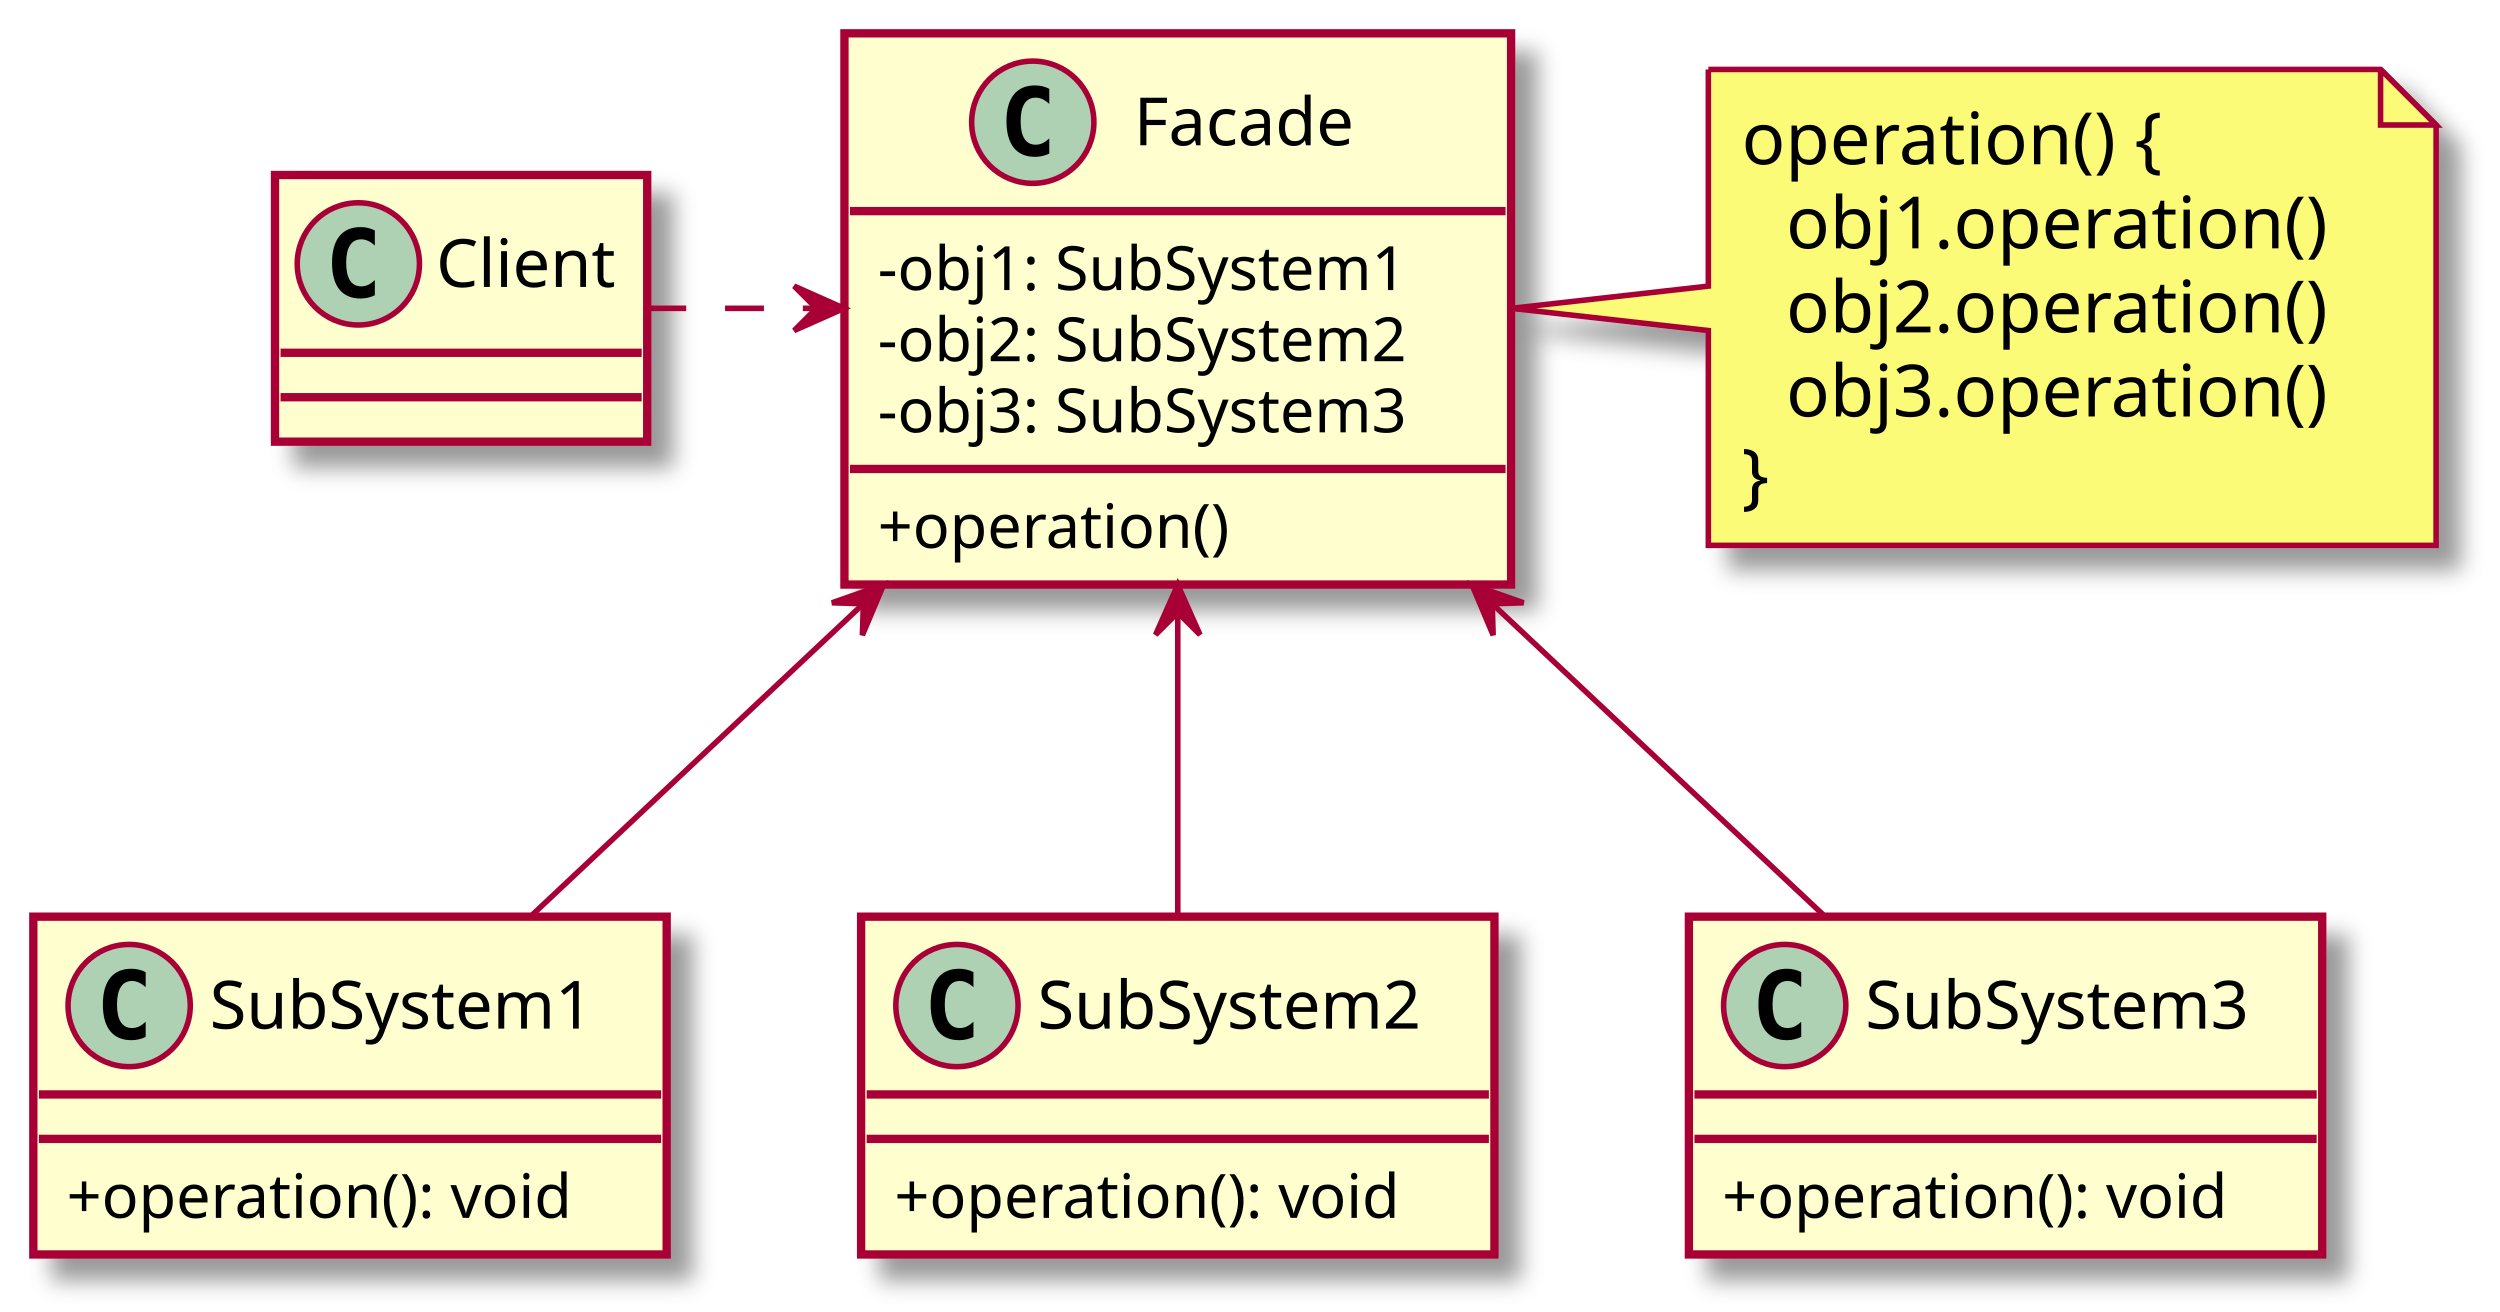
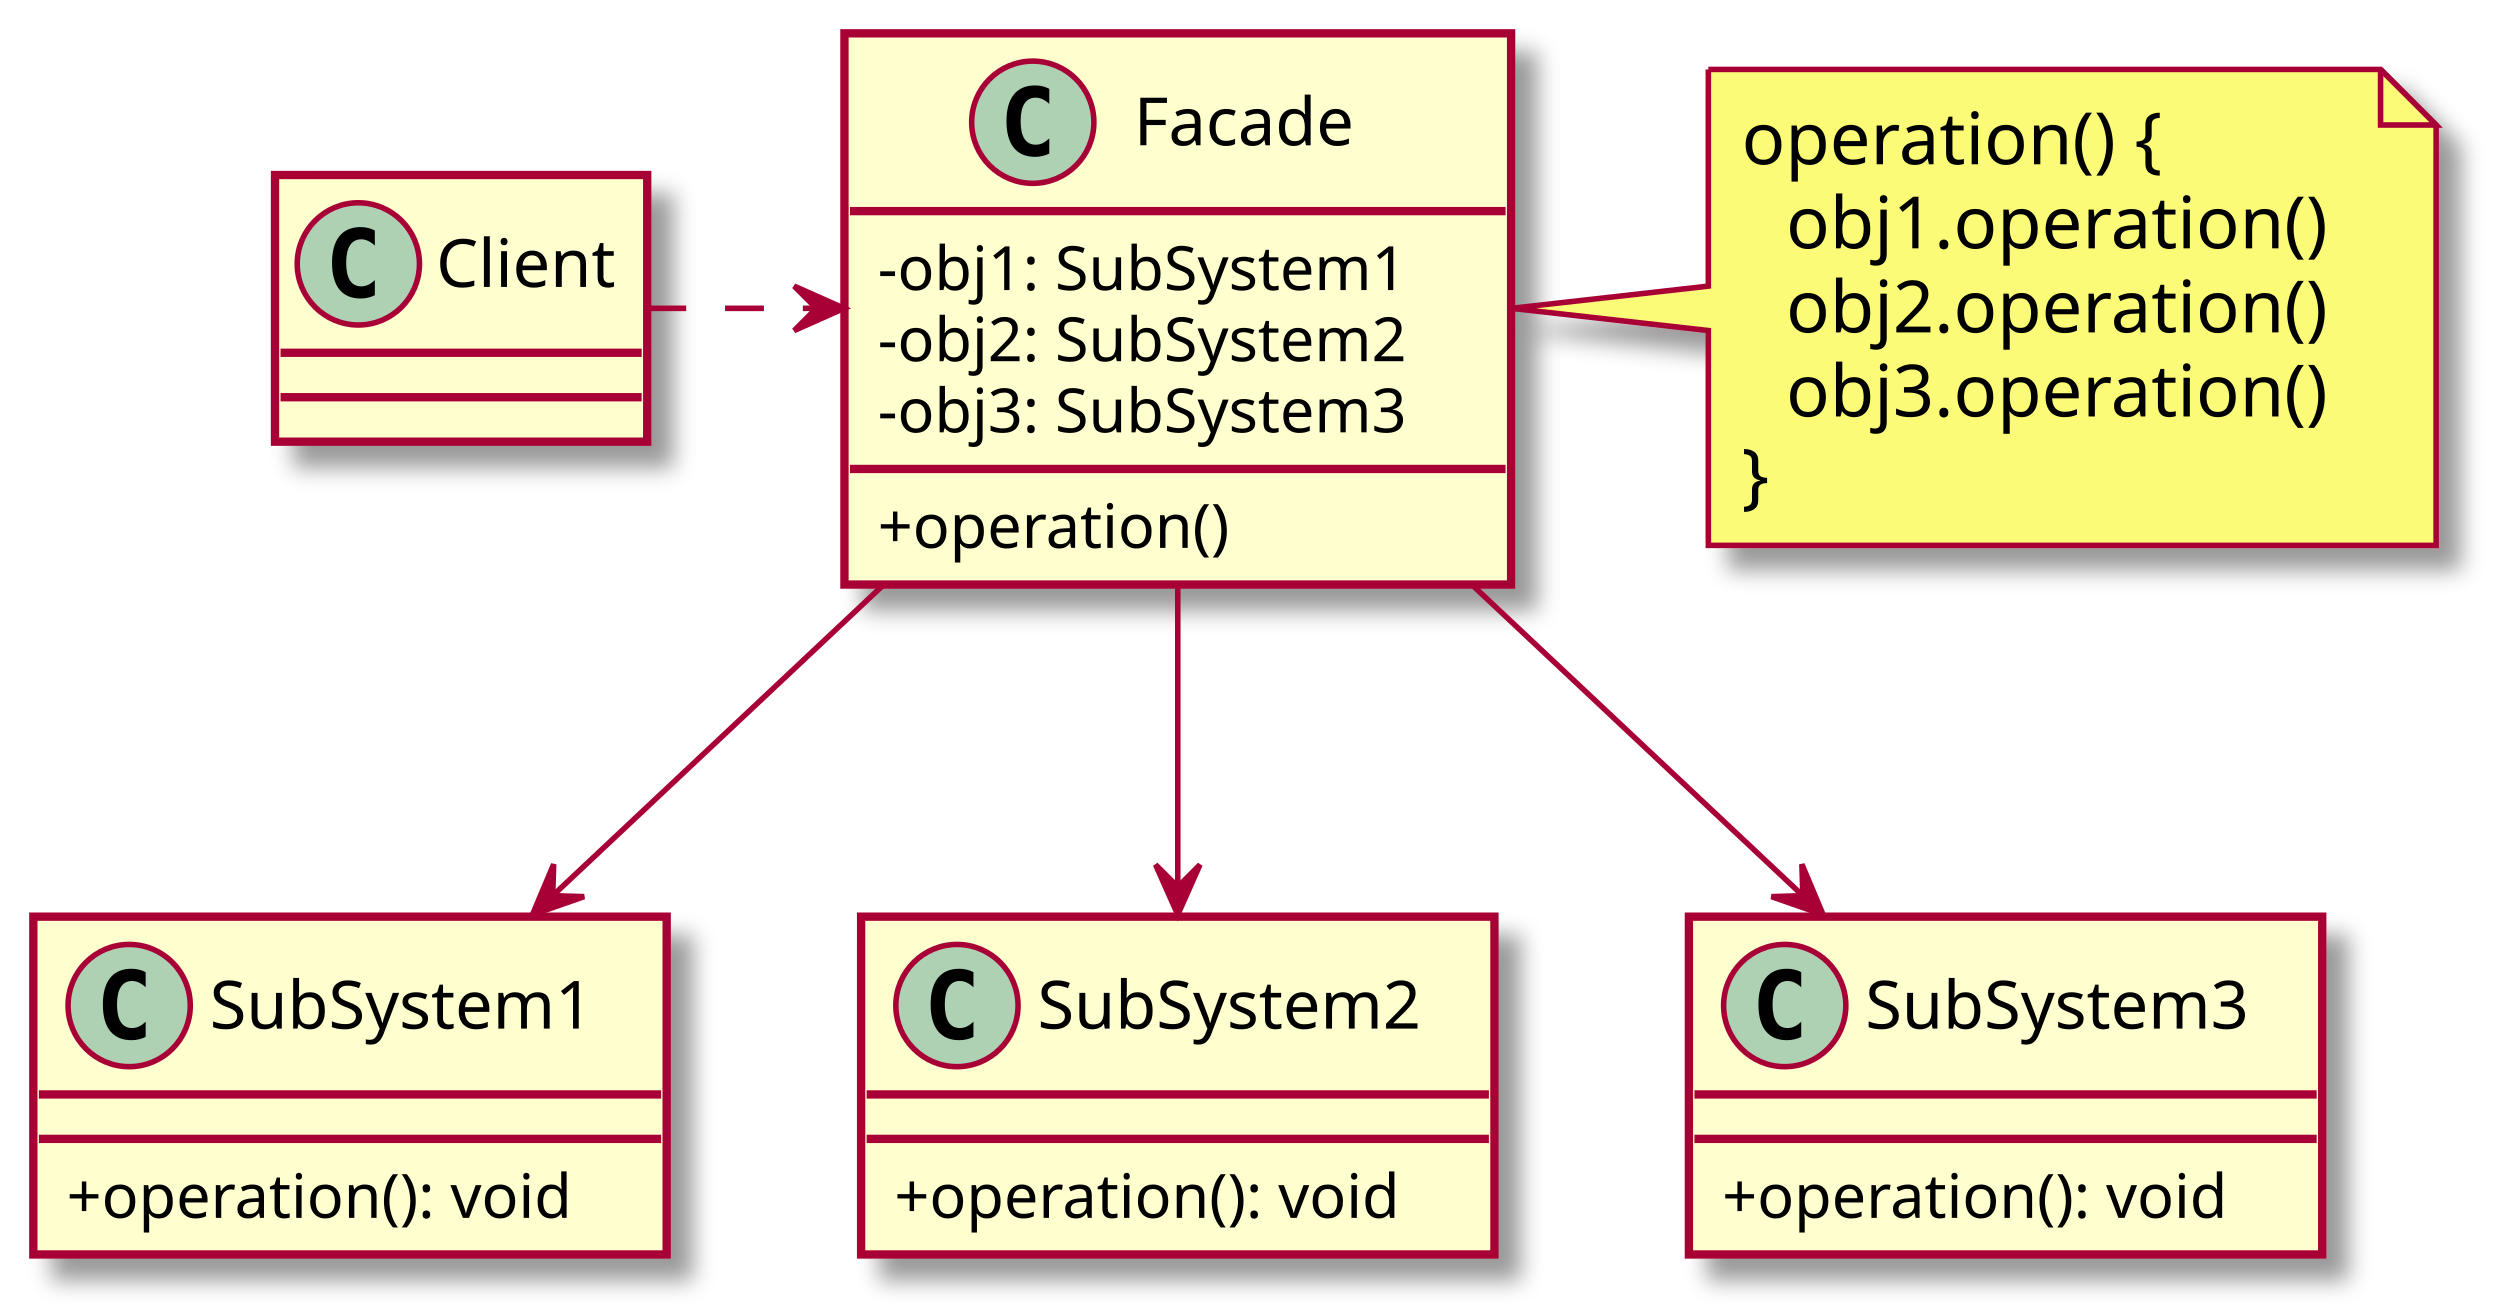
<svg xmlns="http://www.w3.org/2000/svg" contentScriptType="application/ecmascript" contentStyleType="text/css" height="236px" preserveAspectRatio="none" style="width:450px;height:236px;" version="1.1" viewBox="0 0 450 236" width="450px" zoomAndPan="magnify">
  <defs>
-     <filter height="300%" id="fuypggzv8xou5" width="300%" x="-1" y="-1">
+     <filter height="300%" id="f1ikogwkz53u6d" width="300%" x="-1" y="-1">
      <feGaussianBlur result="blurOut" stdDeviation="2.0" />
      <feColorMatrix in="blurOut" result="blurOut2" type="matrix" values="0 0 0 0 0 0 0 0 0 0 0 0 0 0 0 0 0 0 .4 0" />
      <feOffset dx="4.0" dy="4.0" in="blurOut2" result="blurOut3" />
      <feBlend in="SourceGraphic" in2="blurOut3" mode="normal" />
    </filter>
  </defs>
  <g>
-     <rect fill="#FEFECE" filter="url(#fuypggzv8xou5)" height="99.219" id="Facade" style="stroke: #A80036; stroke-width: 1.5;" width="120" x="152" y="6" />
+     <rect fill="#FEFECE" filter="url(#f1ikogwkz53u6d)" height="99.219" id="Facade" style="stroke: #A80036; stroke-width: 1.5;" width="120" x="152" y="6" />
    <ellipse cx="185.9" cy="22" fill="#ADD1B2" rx="11" ry="11" style="stroke: #A80036; stroke-width: 1.0;" />
    <path d="M188.869,27.641 Q188.291,27.938 187.65,28.078 Q187.009,28.234 186.306,28.234 Q183.806,28.234 182.478,26.594 Q181.166,24.938 181.166,21.812 Q181.166,18.688 182.478,17.031 Q183.806,15.375 186.306,15.375 Q187.009,15.375 187.65,15.531 Q188.306,15.688 188.869,15.984 L188.869,18.703 Q188.244,18.125 187.65,17.859 Q187.056,17.578 186.431,17.578 Q185.088,17.578 184.4,18.656 Q183.713,19.719 183.713,21.812 Q183.713,23.906 184.4,24.984 Q185.088,26.047 186.431,26.047 Q187.056,26.047 187.65,25.781 Q188.244,25.5 188.869,24.922 L188.869,27.641 Z " />
    <text fill="#000000" font-family="sans-serif" font-size="12" lengthAdjust="spacingAndGlyphs" textLength="46" x="204.1" y="26.154">Facade</text>
    <line style="stroke: #A80036; stroke-width: 1.5;" x1="153" x2="271" y1="38" y2="38" />
    <text fill="#000000" font-family="sans-serif" font-size="11" lengthAdjust="spacingAndGlyphs" textLength="108" x="158" y="52.21">-obj1: SubSystem1</text>
    <text fill="#000000" font-family="sans-serif" font-size="11" lengthAdjust="spacingAndGlyphs" textLength="108" x="158" y="65.015">-obj2: SubSystem2</text>
    <text fill="#000000" font-family="sans-serif" font-size="11" lengthAdjust="spacingAndGlyphs" textLength="108" x="158" y="77.82">-obj3: SubSystem3</text>
    <line style="stroke: #A80036; stroke-width: 1.5;" x1="153" x2="271" y1="84.414" y2="84.414" />
    <text fill="#000000" font-family="sans-serif" font-size="11" lengthAdjust="spacingAndGlyphs" textLength="71" x="158" y="98.624">+operation()</text>
-     <path d="M307.5,12.5 L307.5,51.5 L272.06,55.5 L307.5,59.5 L307.5,98.164 A0,0 0 0 0 307.5,98.164 L438.5,98.164 A0,0 0 0 0 438.5,98.164 L438.5,22.5 L428.5,12.5 L307.5,12.5 A0,0 0 0 0 307.5,12.5 " fill="#FBFB77" filter="url(#fuypggzv8xou5)" style="stroke: #A80036; stroke-width: 1.0;" />
+     <path d="M307.5,12.5 L307.5,51.5 L272.06,55.5 L307.5,59.5 L307.5,98.164 A0,0 0 0 0 307.5,98.164 L438.5,98.164 A0,0 0 0 0 438.5,98.164 L438.5,22.5 L428.5,12.5 L307.5,12.5 A0,0 0 0 0 307.5,12.5 " fill="#FBFB77" filter="url(#f1ikogwkz53u6d)" style="stroke: #A80036; stroke-width: 1.0;" />
    <path d="M428.5,12.5 L428.5,22.5 L438.5,22.5 L428.5,12.5 " fill="#FBFB77" style="stroke: #A80036; stroke-width: 1.0;" />
    <text fill="#000000" font-family="sans-serif" font-size="13" lengthAdjust="spacingAndGlyphs" textLength="83" x="313.5" y="29.567">operation() {</text>
    <text fill="#000000" font-family="sans-serif" font-size="13" lengthAdjust="spacingAndGlyphs" textLength="102" x="321.5" y="44.7">obj1.operation()</text>
    <text fill="#000000" font-family="sans-serif" font-size="13" lengthAdjust="spacingAndGlyphs" textLength="102" x="321.5" y="59.833">obj2.operation()</text>
    <text fill="#000000" font-family="sans-serif" font-size="13" lengthAdjust="spacingAndGlyphs" textLength="102" x="321.5" y="74.965">obj3.operation()</text>
    <text fill="#000000" font-family="sans-serif" font-size="13" lengthAdjust="spacingAndGlyphs" textLength="8" x="313.5" y="90.098">}</text>
-     <rect fill="#FEFECE" filter="url(#fuypggzv8xou5)" height="60.805" id="SubSystem1" style="stroke: #A80036; stroke-width: 1.5;" width="114" x="6" y="165" />
+     <rect fill="#FEFECE" filter="url(#f1ikogwkz53u6d)" height="60.805" id="SubSystem1" style="stroke: #A80036; stroke-width: 1.5;" width="114" x="6" y="165" />
    <ellipse cx="23.25" cy="181" fill="#ADD1B2" rx="11" ry="11" style="stroke: #A80036; stroke-width: 1.0;" />
    <path d="M26.219,186.641 Q25.641,186.938 25,187.078 Q24.359,187.234 23.656,187.234 Q21.156,187.234 19.828,185.594 Q18.516,183.938 18.516,180.812 Q18.516,177.688 19.828,176.031 Q21.156,174.375 23.656,174.375 Q24.359,174.375 25,174.531 Q25.656,174.688 26.219,174.984 L26.219,177.703 Q25.594,177.125 25,176.859 Q24.406,176.578 23.781,176.578 Q22.438,176.578 21.75,177.656 Q21.062,178.719 21.062,180.812 Q21.062,182.906 21.75,183.984 Q22.438,185.047 23.781,185.047 Q24.406,185.047 25,184.781 Q25.594,184.5 26.219,183.922 L26.219,186.641 Z " />
    <text fill="#000000" font-family="sans-serif" font-size="12" lengthAdjust="spacingAndGlyphs" textLength="77" x="37.75" y="185.154">SubSystem1</text>
    <line style="stroke: #A80036; stroke-width: 1.5;" x1="7" x2="119" y1="197" y2="197" />
    <line style="stroke: #A80036; stroke-width: 1.5;" x1="7" x2="119" y1="205" y2="205" />
    <text fill="#000000" font-family="sans-serif" font-size="11" lengthAdjust="spacingAndGlyphs" textLength="102" x="12" y="219.21">+operation(): void</text>
-     <rect fill="#FEFECE" filter="url(#fuypggzv8xou5)" height="60.805" id="SubSystem2" style="stroke: #A80036; stroke-width: 1.5;" width="114" x="155" y="165" />
+     <rect fill="#FEFECE" filter="url(#f1ikogwkz53u6d)" height="60.805" id="SubSystem2" style="stroke: #A80036; stroke-width: 1.5;" width="114" x="155" y="165" />
    <ellipse cx="172.25" cy="181" fill="#ADD1B2" rx="11" ry="11" style="stroke: #A80036; stroke-width: 1.0;" />
    <path d="M175.219,186.641 Q174.641,186.938 174,187.078 Q173.359,187.234 172.656,187.234 Q170.156,187.234 168.828,185.594 Q167.516,183.938 167.516,180.812 Q167.516,177.688 168.828,176.031 Q170.156,174.375 172.656,174.375 Q173.359,174.375 174,174.531 Q174.656,174.688 175.219,174.984 L175.219,177.703 Q174.594,177.125 174,176.859 Q173.406,176.578 172.781,176.578 Q171.438,176.578 170.75,177.656 Q170.062,178.719 170.062,180.812 Q170.062,182.906 170.75,183.984 Q171.438,185.047 172.781,185.047 Q173.406,185.047 174,184.781 Q174.594,184.5 175.219,183.922 L175.219,186.641 Z " />
    <text fill="#000000" font-family="sans-serif" font-size="12" lengthAdjust="spacingAndGlyphs" textLength="77" x="186.75" y="185.154">SubSystem2</text>
    <line style="stroke: #A80036; stroke-width: 1.5;" x1="156" x2="268" y1="197" y2="197" />
    <line style="stroke: #A80036; stroke-width: 1.5;" x1="156" x2="268" y1="205" y2="205" />
    <text fill="#000000" font-family="sans-serif" font-size="11" lengthAdjust="spacingAndGlyphs" textLength="102" x="161" y="219.21">+operation(): void</text>
-     <rect fill="#FEFECE" filter="url(#fuypggzv8xou5)" height="60.805" id="SubSystem3" style="stroke: #A80036; stroke-width: 1.5;" width="114" x="304" y="165" />
+     <rect fill="#FEFECE" filter="url(#f1ikogwkz53u6d)" height="60.805" id="SubSystem3" style="stroke: #A80036; stroke-width: 1.5;" width="114" x="304" y="165" />
    <ellipse cx="321.25" cy="181" fill="#ADD1B2" rx="11" ry="11" style="stroke: #A80036; stroke-width: 1.0;" />
    <path d="M324.219,186.641 Q323.641,186.938 323,187.078 Q322.359,187.234 321.656,187.234 Q319.156,187.234 317.828,185.594 Q316.516,183.938 316.516,180.812 Q316.516,177.688 317.828,176.031 Q319.156,174.375 321.656,174.375 Q322.359,174.375 323,174.531 Q323.656,174.688 324.219,174.984 L324.219,177.703 Q323.594,177.125 323,176.859 Q322.406,176.578 321.781,176.578 Q320.438,176.578 319.75,177.656 Q319.062,178.719 319.062,180.812 Q319.062,182.906 319.75,183.984 Q320.438,185.047 321.781,185.047 Q322.406,185.047 323,184.781 Q323.594,184.5 324.219,183.922 L324.219,186.641 Z " />
    <text fill="#000000" font-family="sans-serif" font-size="12" lengthAdjust="spacingAndGlyphs" textLength="77" x="335.75" y="185.154">SubSystem3</text>
    <line style="stroke: #A80036; stroke-width: 1.5;" x1="305" x2="417" y1="197" y2="197" />
    <line style="stroke: #A80036; stroke-width: 1.5;" x1="305" x2="417" y1="205" y2="205" />
    <text fill="#000000" font-family="sans-serif" font-size="11" lengthAdjust="spacingAndGlyphs" textLength="102" x="310" y="219.21">+operation(): void</text>
-     <rect fill="#FEFECE" filter="url(#fuypggzv8xou5)" height="48" id="Client" style="stroke: #A80036; stroke-width: 1.5;" width="67" x="49.5" y="31.5" />
+     <rect fill="#FEFECE" filter="url(#f1ikogwkz53u6d)" height="48" id="Client" style="stroke: #A80036; stroke-width: 1.5;" width="67" x="49.5" y="31.5" />
    <ellipse cx="64.5" cy="47.5" fill="#ADD1B2" rx="11" ry="11" style="stroke: #A80036; stroke-width: 1.0;" />
    <path d="M67.469,53.141 Q66.891,53.438 66.25,53.578 Q65.609,53.734 64.906,53.734 Q62.406,53.734 61.078,52.094 Q59.766,50.438 59.766,47.312 Q59.766,44.188 61.078,42.531 Q62.406,40.875 64.906,40.875 Q65.609,40.875 66.25,41.031 Q66.906,41.188 67.469,41.484 L67.469,44.203 Q66.844,43.625 66.25,43.359 Q65.656,43.078 65.031,43.078 Q63.688,43.078 63,44.156 Q62.312,45.219 62.312,47.312 Q62.312,49.406 63,50.484 Q63.688,51.547 65.031,51.547 Q65.656,51.547 66.25,51.281 Q66.844,51 67.469,50.422 L67.469,53.141 Z " />
    <text fill="#000000" font-family="sans-serif" font-size="12" lengthAdjust="spacingAndGlyphs" textLength="35" x="78.5" y="51.654">Client</text>
    <line style="stroke: #A80036; stroke-width: 1.5;" x1="50.5" x2="115.5" y1="63.5" y2="63.5" />
    <line style="stroke: #A80036; stroke-width: 1.5;" x1="50.5" x2="115.5" y1="71.5" y2="71.5" />
    <path d="M116.51,55.5 C126.568,55.5 136.627,55.5 146.686,55.5 " fill="none" id="Client-&gt;Facade" style="stroke: #A80036; stroke-width: 1.0; stroke-dasharray: 7.0,7.0;" />
    <polygon fill="#A80036" points="151.946,55.5,142.946,51.5,146.946,55.5,142.946,59.5,151.946,55.5" style="stroke: #A80036; stroke-width: 1.0;" />
-     <path d="M155.069,108.993 C135.04,127.811 113.215,148.318 95.843,164.641 " fill="none" id="Facade&lt;-SubSystem1" style="stroke: #A80036; stroke-width: 1.0;" />
-     <polygon fill="#A80036" points="159.049,105.253,149.751,108.501,155.405,108.677,155.229,114.331,159.049,105.253" style="stroke: #A80036; stroke-width: 1.0;" />
-     <path d="M212,110.407 C212,128.834 212,148.726 212,164.641 " fill="none" id="Facade&lt;-SubSystem2" style="stroke: #A80036; stroke-width: 1.0;" />
-     <polygon fill="#A80036" points="212,105.253,208,114.253,212,110.253,216,114.253,212,105.253" style="stroke: #A80036; stroke-width: 1.0;" />
-     <path d="M268.931,108.993 C288.96,127.811 310.785,148.318 328.157,164.641 " fill="none" id="Facade&lt;-SubSystem3" style="stroke: #A80036; stroke-width: 1.0;" />
-     <polygon fill="#A80036" points="264.951,105.253,268.771,114.331,268.595,108.677,274.249,108.501,264.951,105.253" style="stroke: #A80036; stroke-width: 1.0;" />
+     <path d="M159.049,105.253 C139.452,123.666 117.679,144.124 99.824,160.9 " fill="none" id="Facade-&gt;SubSystem1" style="stroke: #A80036; stroke-width: 1.0;" />
+     <polygon fill="#A80036" points="95.843,164.641,105.141,161.393,99.487,161.217,99.663,155.563,95.843,164.641" style="stroke: #A80036; stroke-width: 1.0;" />
+     <path d="M212,105.253 C212,123.202 212,143.094 212,159.625 " fill="none" id="Facade-&gt;SubSystem2" style="stroke: #A80036; stroke-width: 1.0;" />
+     <polygon fill="#A80036" points="212,164.641,216,155.641,212,159.641,208,155.641,212,164.641" style="stroke: #A80036; stroke-width: 1.0;" />
+     <path d="M264.951,105.253 C284.548,123.666 306.321,144.124 324.176,160.9 " fill="none" id="Facade-&gt;SubSystem3" style="stroke: #A80036; stroke-width: 1.0;" />
+     <polygon fill="#A80036" points="328.157,164.641,324.337,155.563,324.513,161.217,318.859,161.393,328.157,164.641" style="stroke: #A80036; stroke-width: 1.0;" />
  </g>
</svg>
